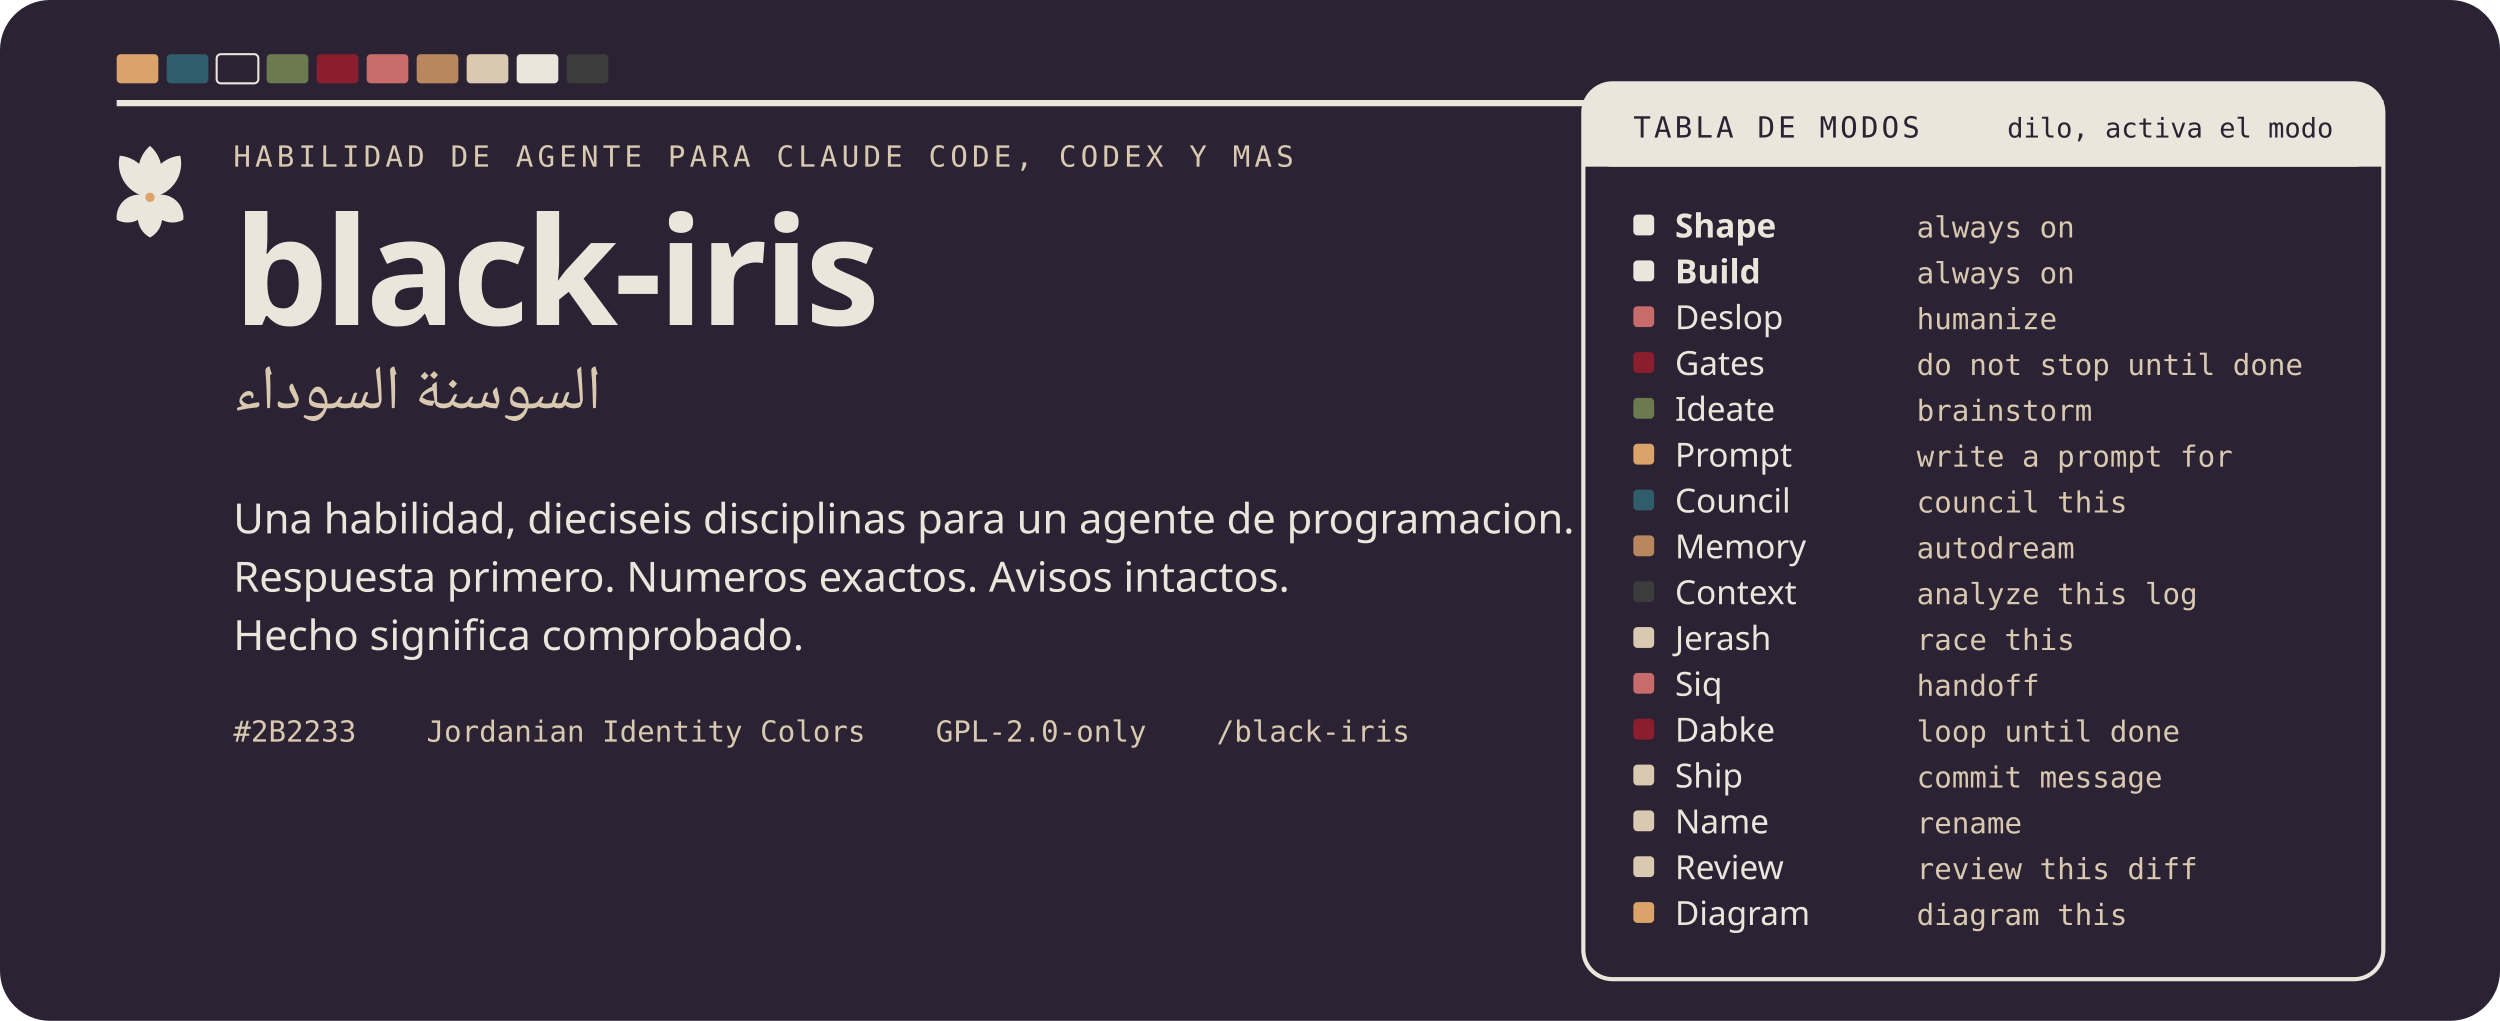
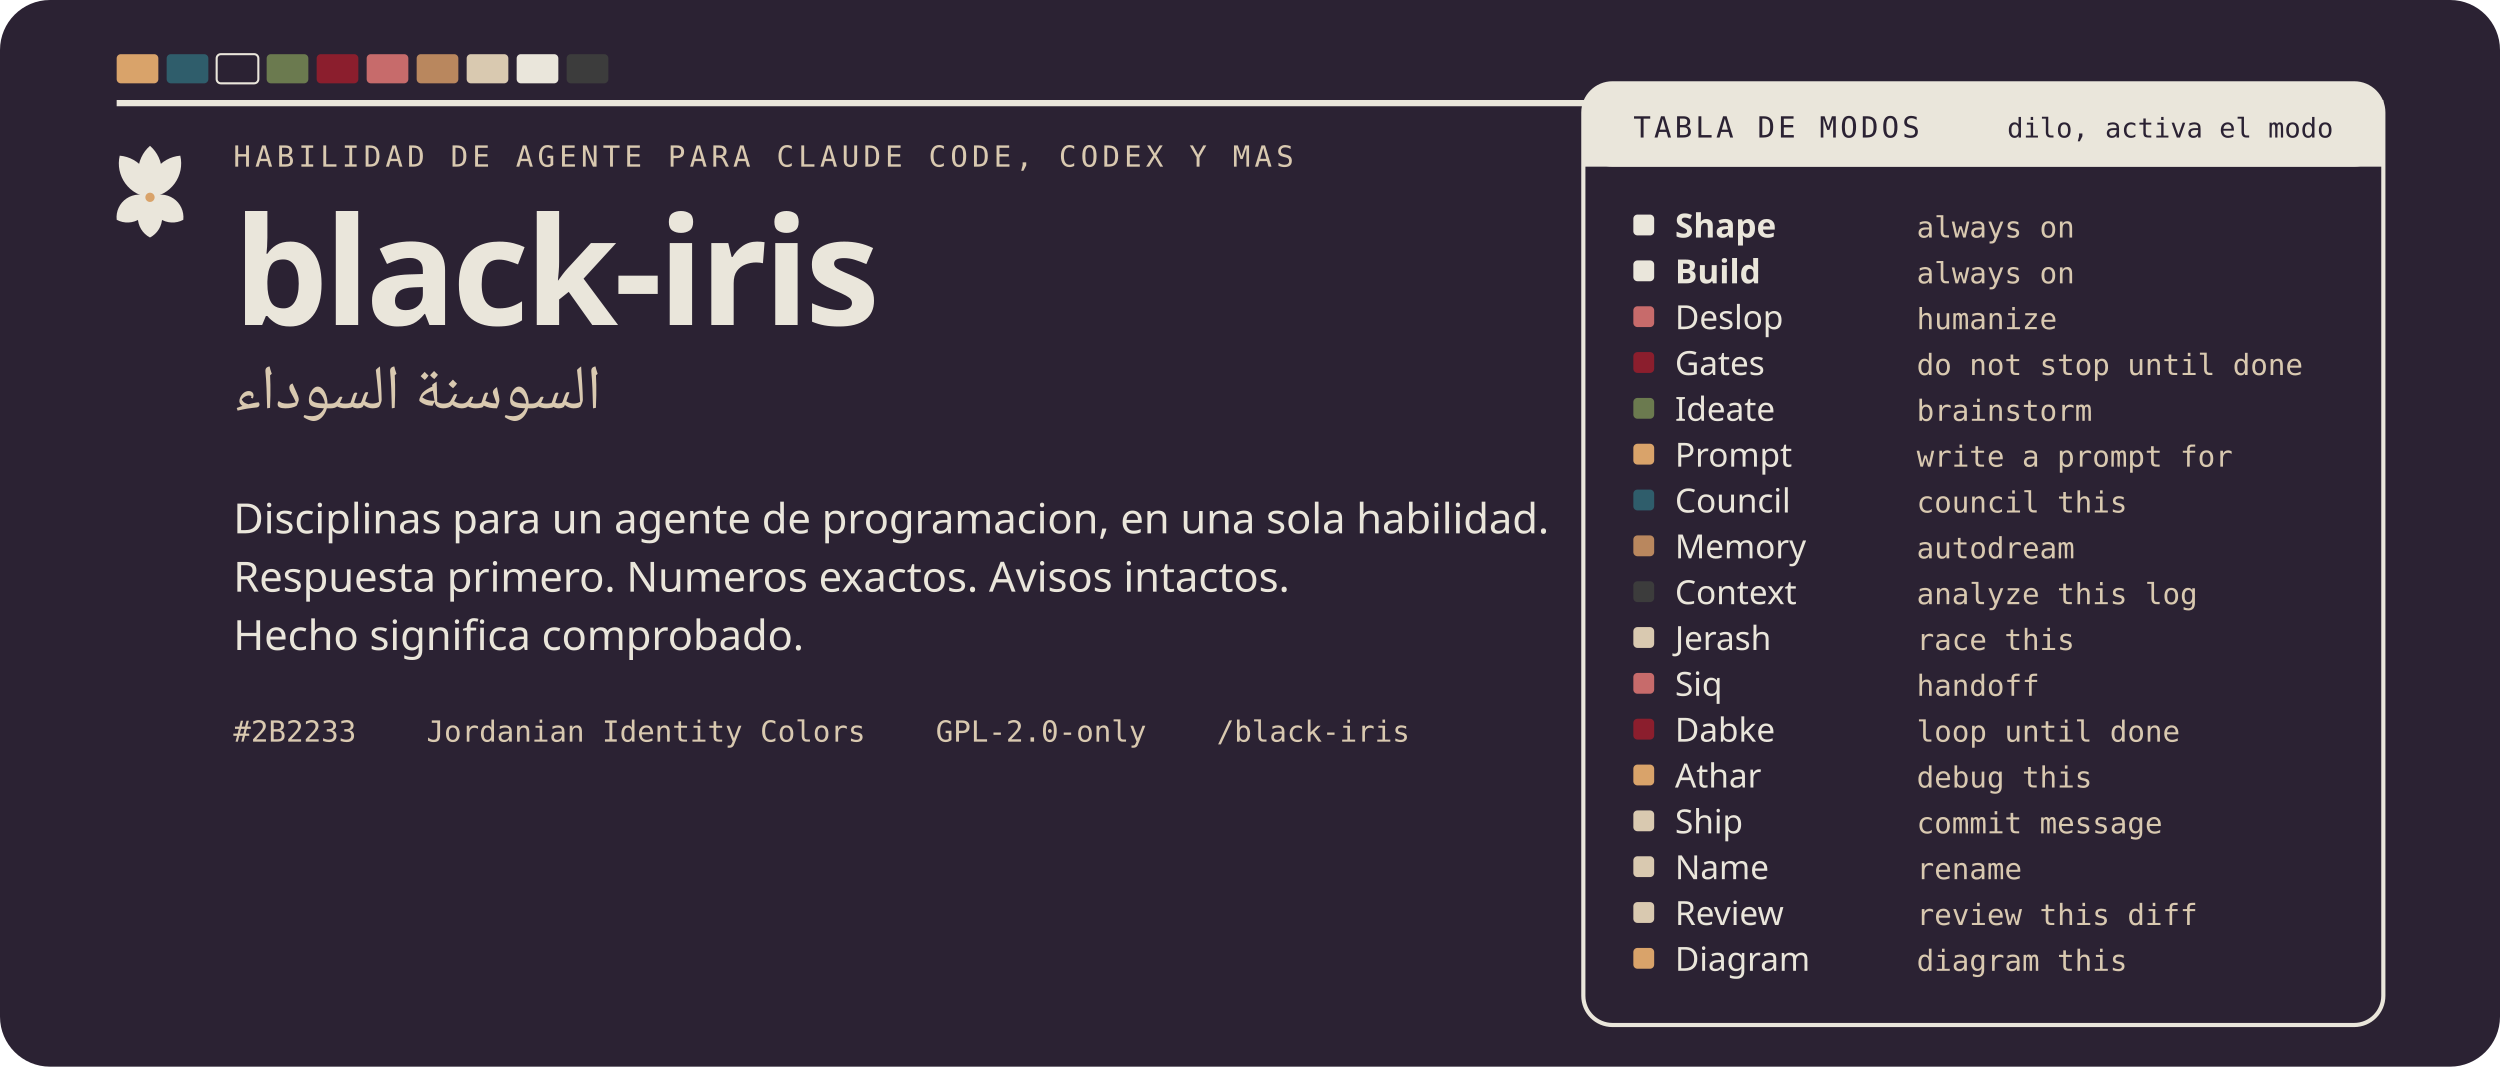
- <svg xmlns="http://www.w3.org/2000/svg" width="1200" height="490" viewBox="0 0 1200 490" role="img" aria-labelledby="title desc">
-   <rect width="1200" height="490" rx="24" fill="#2B2233" />
+ <svg xmlns="http://www.w3.org/2000/svg" width="1200" height="512" viewBox="0 0 1200 512" role="img" aria-labelledby="title desc">
+   <rect width="1200" height="512" rx="24" fill="#2B2233" />
  <rect x="56" y="48" width="1088" height="3" fill="#EAE6DB" />
  <g id="identity-strip" transform="translate(56 26)">
    <rect x="0" y="0" width="20" height="14" rx="2" fill="#D9A36A" />
    <rect x="24" y="0" width="20" height="14" rx="2" fill="#2F5D6B" />
    <rect x="48" y="0" width="20" height="14" rx="2" fill="#2B2233" stroke="#EAE6DB" stroke-width="1" />
    <rect x="72" y="0" width="20" height="14" rx="2" fill="#6B7A4F" />
    <rect x="96" y="0" width="20" height="14" rx="2" fill="#8B1E2D" />
    <rect x="120" y="0" width="20" height="14" rx="2" fill="#C76B6B" />
    <rect x="144" y="0" width="20" height="14" rx="2" fill="#B9875E" />
    <rect x="168" y="0" width="20" height="14" rx="2" fill="#D9C9B0" />
    <rect x="192" y="0" width="20" height="14" rx="2" fill="#EAE6DB" />
    <rect x="216" y="0" width="20" height="14" rx="2" fill="#3C3C3C" />
  </g>
  <g transform="translate(72 92) scale(0.2472) translate(-128.0 -129.0)">
    <path fill="#EAE6DB" d="M128 140 A66 66 0 0 1 69.22 59.1 A66 66 0 0 1 128 140 Z" />
    <path fill="#EAE6DB" d="M128 140 A66 66 0 0 1 128.0 40.0 A66 66 0 0 1 128 140 Z" />
    <path fill="#EAE6DB" d="M128 140 A66 66 0 0 1 186.78 59.1 A66 66 0 0 1 128 140 Z" />
    <path fill="#EAE6DB" d="M128 140 A44 44 0 0 1 192.66 183.62 A44 44 0 0 1 128 140 Z" />
    <path fill="#EAE6DB" d="M128 140 A44 44 0 0 1 128.0 218.0 A44 44 0 0 1 128 140 Z" />
    <path fill="#EAE6DB" d="M128 140 A44 44 0 0 1 63.34 183.62 A44 44 0 0 1 128 140 Z" />
    <circle cx="128" cy="140" r="9" fill="#D9A36A" />
  </g>
  <g id="title-block" transform="translate(112 64)">
    <text x="0" y="16" font-family="ui-monospace, SFMono-Regular, Menlo, monospace" font-size="14" letter-spacing="2" fill="#D9C9B0">HABILIDAD DE AGENTE PARA CLAUDE CODE, CODEX Y MAS</text>
    <text x="0" y="92" font-family="-apple-system, BlinkMacSystemFont, 'Segoe UI', 'Noto Sans', 'Noto Naskh Arabic', sans-serif" font-size="72" font-weight="800" letter-spacing="-2" fill="#EAE6DB">black-iris</text>
    <text x="0" y="132" font-family="-apple-system, BlinkMacSystemFont, 'Segoe UI', 'Noto Sans', 'Noto Naskh Arabic', sans-serif" font-size="30" fill="#D9C9B0">السوسنة السوداء</text>
-     <text x="0" y="192" font-family="-apple-system, BlinkMacSystemFont, 'Segoe UI', 'Noto Sans', 'Noto Naskh Arabic', sans-serif" font-size="20" fill="#EAE6DB">Una habilidad, dieciseis disciplinas para un agente de programacion.</text>
+     <text x="0" y="192" font-family="-apple-system, BlinkMacSystemFont, 'Segoe UI', 'Noto Sans', 'Noto Naskh Arabic', sans-serif" font-size="20" fill="#EAE6DB">Disciplinas para un agente de programacion, en una sola habilidad.</text>
    <text x="0" y="220" font-family="-apple-system, BlinkMacSystemFont, 'Segoe UI', 'Noto Sans', 'Noto Naskh Arabic', sans-serif" font-size="20" fill="#EAE6DB">Respuesta primero. Numeros exactos. Avisos intactos.</text>
    <text x="0" y="248" font-family="-apple-system, BlinkMacSystemFont, 'Segoe UI', 'Noto Sans', 'Noto Naskh Arabic', sans-serif" font-size="20" fill="#EAE6DB">Hecho significa comprobado.</text>
    <text x="0" y="292" xml:space="preserve" font-family="ui-monospace, SFMono-Regular, Menlo, monospace" font-size="14" fill="#D9C9B0">#2B2233    Jordanian Identity Colors    GPL-2.0-only    /black-iris</text>
  </g>
  <g id="project-proof" transform="translate(760 40)">
-     <rect x="0" y="0" width="384" height="430" rx="14" fill="#2B2233" stroke="#EAE6DB" stroke-width="2" />
+     <rect x="0" y="0" width="384" height="452" rx="14" fill="#2B2233" stroke="#EAE6DB" stroke-width="2" />
    <rect x="0" y="0" width="384" height="40" rx="14" fill="#EAE6DB" />
    <rect x="0" y="26" width="384" height="14" fill="#EAE6DB" />
    <text x="24" y="26" font-family="ui-monospace, SFMono-Regular, Menlo, monospace" font-size="14" letter-spacing="1.5" fill="#2B2233">TABLA DE MODOS</text>
    <text x="360" y="26" text-anchor="end" font-family="ui-monospace, SFMono-Regular, Menlo, monospace" font-size="13" fill="#2B2233">dilo, activa el modo</text>
    <rect x="24" y="63" width="10" height="10" rx="2" fill="#EAE6DB" />
    <text x="44" y="74" font-family="-apple-system, BlinkMacSystemFont, 'Segoe UI', 'Noto Sans', 'Noto Naskh Arabic', sans-serif" font-size="16" font-weight="700" fill="#EAE6DB">Shape</text>
    <text x="160" y="74" font-family="ui-monospace, SFMono-Regular, Menlo, monospace" font-size="14" fill="#D9C9B0">always on</text>
    <rect x="24" y="85" width="10" height="10" rx="2" fill="#EAE6DB" />
    <text x="44" y="96" font-family="-apple-system, BlinkMacSystemFont, 'Segoe UI', 'Noto Sans', 'Noto Naskh Arabic', sans-serif" font-size="16" font-weight="700" fill="#EAE6DB">Build</text>
    <text x="160" y="96" font-family="ui-monospace, SFMono-Regular, Menlo, monospace" font-size="14" fill="#D9C9B0">always on</text>
    <rect x="24" y="107" width="10" height="10" rx="2" fill="#C76B6B" />
    <text x="44" y="118" font-family="-apple-system, BlinkMacSystemFont, 'Segoe UI', 'Noto Sans', 'Noto Naskh Arabic', sans-serif" font-size="16" font-weight="500" fill="#EAE6DB">Deslop</text>
    <text x="160" y="118" font-family="ui-monospace, SFMono-Regular, Menlo, monospace" font-size="14" fill="#D9C9B0">humanize</text>
    <rect x="24" y="129" width="10" height="10" rx="2" fill="#8B1E2D" />
    <text x="44" y="140" font-family="-apple-system, BlinkMacSystemFont, 'Segoe UI', 'Noto Sans', 'Noto Naskh Arabic', sans-serif" font-size="16" font-weight="500" fill="#EAE6DB">Gates</text>
    <text x="160" y="140" font-family="ui-monospace, SFMono-Regular, Menlo, monospace" font-size="14" fill="#D9C9B0">do not stop until done</text>
    <rect x="24" y="151" width="10" height="10" rx="2" fill="#6B7A4F" />
    <text x="44" y="162" font-family="-apple-system, BlinkMacSystemFont, 'Segoe UI', 'Noto Sans', 'Noto Naskh Arabic', sans-serif" font-size="16" font-weight="500" fill="#EAE6DB">Ideate</text>
    <text x="160" y="162" font-family="ui-monospace, SFMono-Regular, Menlo, monospace" font-size="14" fill="#D9C9B0">brainstorm</text>
    <rect x="24" y="173" width="10" height="10" rx="2" fill="#D9A36A" />
    <text x="44" y="184" font-family="-apple-system, BlinkMacSystemFont, 'Segoe UI', 'Noto Sans', 'Noto Naskh Arabic', sans-serif" font-size="16" font-weight="500" fill="#EAE6DB">Prompt</text>
    <text x="160" y="184" font-family="ui-monospace, SFMono-Regular, Menlo, monospace" font-size="14" fill="#D9C9B0">write a prompt for</text>
    <rect x="24" y="195" width="10" height="10" rx="2" fill="#2F5D6B" />
    <text x="44" y="206" font-family="-apple-system, BlinkMacSystemFont, 'Segoe UI', 'Noto Sans', 'Noto Naskh Arabic', sans-serif" font-size="16" font-weight="500" fill="#EAE6DB">Council</text>
    <text x="160" y="206" font-family="ui-monospace, SFMono-Regular, Menlo, monospace" font-size="14" fill="#D9C9B0">council this</text>
    <rect x="24" y="217" width="10" height="10" rx="2" fill="#B9875E" />
    <text x="44" y="228" font-family="-apple-system, BlinkMacSystemFont, 'Segoe UI', 'Noto Sans', 'Noto Naskh Arabic', sans-serif" font-size="16" font-weight="500" fill="#EAE6DB">Memory</text>
    <text x="160" y="228" font-family="ui-monospace, SFMono-Regular, Menlo, monospace" font-size="14" fill="#D9C9B0">autodream</text>
    <rect x="24" y="239" width="10" height="10" rx="2" fill="#3C3C3C" />
    <text x="44" y="250" font-family="-apple-system, BlinkMacSystemFont, 'Segoe UI', 'Noto Sans', 'Noto Naskh Arabic', sans-serif" font-size="16" font-weight="500" fill="#EAE6DB">Context</text>
    <text x="160" y="250" font-family="ui-monospace, SFMono-Regular, Menlo, monospace" font-size="14" fill="#D9C9B0">analyze this log</text>
    <rect x="24" y="261" width="10" height="10" rx="2" fill="#D9C9B0" />
    <text x="44" y="272" font-family="-apple-system, BlinkMacSystemFont, 'Segoe UI', 'Noto Sans', 'Noto Naskh Arabic', sans-serif" font-size="16" font-weight="500" fill="#EAE6DB">Jerash</text>
    <text x="160" y="272" font-family="ui-monospace, SFMono-Regular, Menlo, monospace" font-size="14" fill="#D9C9B0">race this</text>
    <rect x="24" y="283" width="10" height="10" rx="2" fill="#C76B6B" />
    <text x="44" y="294" font-family="-apple-system, BlinkMacSystemFont, 'Segoe UI', 'Noto Sans', 'Noto Naskh Arabic', sans-serif" font-size="16" font-weight="500" fill="#EAE6DB">Siq</text>
    <text x="160" y="294" font-family="ui-monospace, SFMono-Regular, Menlo, monospace" font-size="14" fill="#D9C9B0">handoff</text>
    <rect x="24" y="305" width="10" height="10" rx="2" fill="#8B1E2D" />
    <text x="44" y="316" font-family="-apple-system, BlinkMacSystemFont, 'Segoe UI', 'Noto Sans', 'Noto Naskh Arabic', sans-serif" font-size="16" font-weight="500" fill="#EAE6DB">Dabke</text>
    <text x="160" y="316" font-family="ui-monospace, SFMono-Regular, Menlo, monospace" font-size="14" fill="#D9C9B0">loop until done</text>
-     <rect x="24" y="327" width="10" height="10" rx="2" fill="#D9C9B0" />
-     <text x="44" y="338" font-family="-apple-system, BlinkMacSystemFont, 'Segoe UI', 'Noto Sans', 'Noto Naskh Arabic', sans-serif" font-size="16" font-weight="500" fill="#EAE6DB">Ship</text>
-     <text x="160" y="338" font-family="ui-monospace, SFMono-Regular, Menlo, monospace" font-size="14" fill="#D9C9B0">commit message</text>
+     <rect x="24" y="327" width="10" height="10" rx="2" fill="#D9A36A" />
+     <text x="44" y="338" font-family="-apple-system, BlinkMacSystemFont, 'Segoe UI', 'Noto Sans', 'Noto Naskh Arabic', sans-serif" font-size="16" font-weight="500" fill="#EAE6DB">Athar</text>
+     <text x="160" y="338" font-family="ui-monospace, SFMono-Regular, Menlo, monospace" font-size="14" fill="#D9C9B0">debug this</text>
    <rect x="24" y="349" width="10" height="10" rx="2" fill="#D9C9B0" />
-     <text x="44" y="360" font-family="-apple-system, BlinkMacSystemFont, 'Segoe UI', 'Noto Sans', 'Noto Naskh Arabic', sans-serif" font-size="16" font-weight="500" fill="#EAE6DB">Name</text>
-     <text x="160" y="360" font-family="ui-monospace, SFMono-Regular, Menlo, monospace" font-size="14" fill="#D9C9B0">rename</text>
+     <text x="44" y="360" font-family="-apple-system, BlinkMacSystemFont, 'Segoe UI', 'Noto Sans', 'Noto Naskh Arabic', sans-serif" font-size="16" font-weight="500" fill="#EAE6DB">Ship</text>
+     <text x="160" y="360" font-family="ui-monospace, SFMono-Regular, Menlo, monospace" font-size="14" fill="#D9C9B0">commit message</text>
    <rect x="24" y="371" width="10" height="10" rx="2" fill="#D9C9B0" />
-     <text x="44" y="382" font-family="-apple-system, BlinkMacSystemFont, 'Segoe UI', 'Noto Sans', 'Noto Naskh Arabic', sans-serif" font-size="16" font-weight="500" fill="#EAE6DB">Review</text>
-     <text x="160" y="382" font-family="ui-monospace, SFMono-Regular, Menlo, monospace" font-size="14" fill="#D9C9B0">review this diff</text>
-     <rect x="24" y="393" width="10" height="10" rx="2" fill="#D9A36A" />
-     <text x="44" y="404" font-family="-apple-system, BlinkMacSystemFont, 'Segoe UI', 'Noto Sans', 'Noto Naskh Arabic', sans-serif" font-size="16" font-weight="500" fill="#EAE6DB">Diagram</text>
-     <text x="160" y="404" font-family="ui-monospace, SFMono-Regular, Menlo, monospace" font-size="14" fill="#D9C9B0">diagram this</text>
+     <text x="44" y="382" font-family="-apple-system, BlinkMacSystemFont, 'Segoe UI', 'Noto Sans', 'Noto Naskh Arabic', sans-serif" font-size="16" font-weight="500" fill="#EAE6DB">Name</text>
+     <text x="160" y="382" font-family="ui-monospace, SFMono-Regular, Menlo, monospace" font-size="14" fill="#D9C9B0">rename</text>
+     <rect x="24" y="393" width="10" height="10" rx="2" fill="#D9C9B0" />
+     <text x="44" y="404" font-family="-apple-system, BlinkMacSystemFont, 'Segoe UI', 'Noto Sans', 'Noto Naskh Arabic', sans-serif" font-size="16" font-weight="500" fill="#EAE6DB">Review</text>
+     <text x="160" y="404" font-family="ui-monospace, SFMono-Regular, Menlo, monospace" font-size="14" fill="#D9C9B0">review this diff</text>
+     <rect x="24" y="415" width="10" height="10" rx="2" fill="#D9A36A" />
+     <text x="44" y="426" font-family="-apple-system, BlinkMacSystemFont, 'Segoe UI', 'Noto Sans', 'Noto Naskh Arabic', sans-serif" font-size="16" font-weight="500" fill="#EAE6DB">Diagram</text>
+     <text x="160" y="426" font-family="ui-monospace, SFMono-Regular, Menlo, monospace" font-size="14" fill="#D9C9B0">diagram this</text>
  </g>
</svg>
